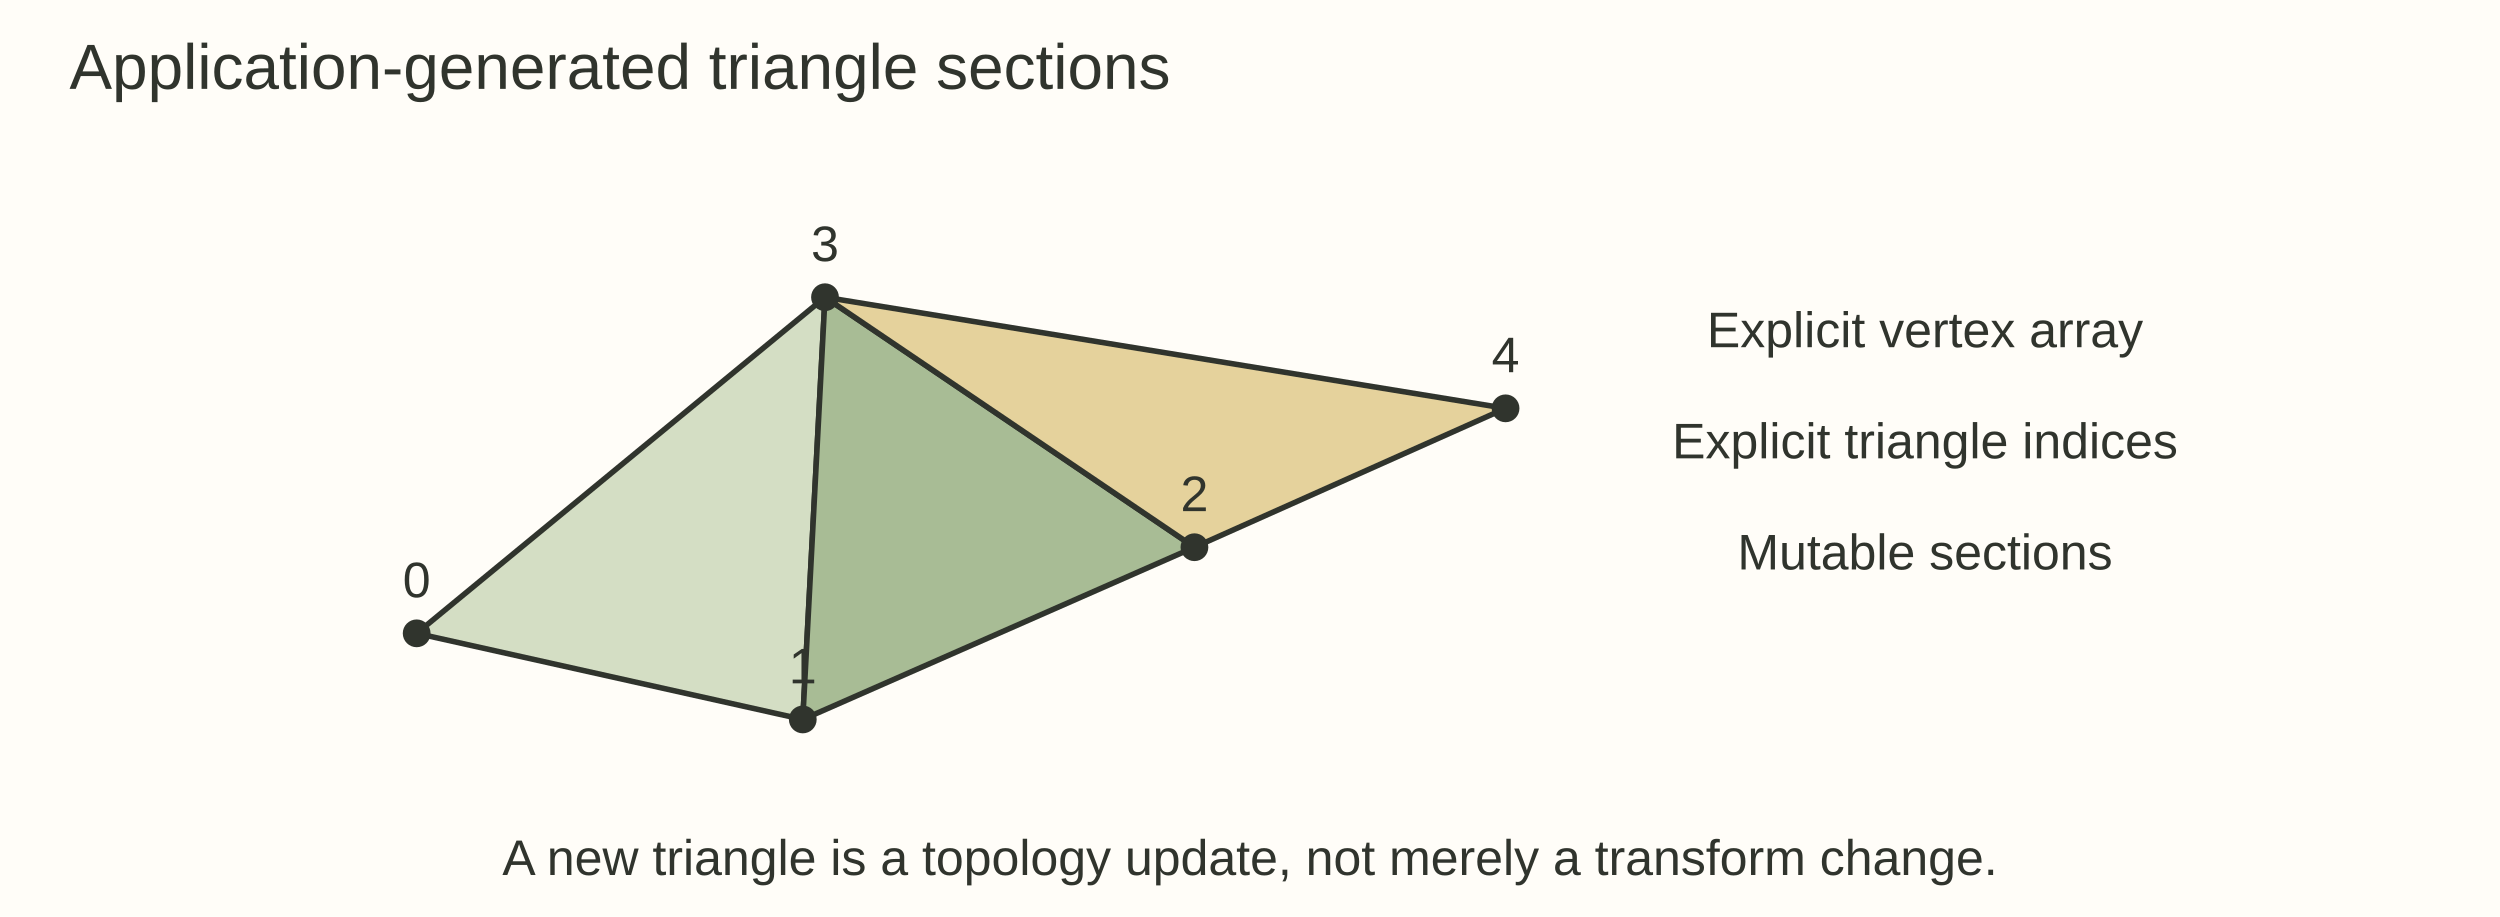
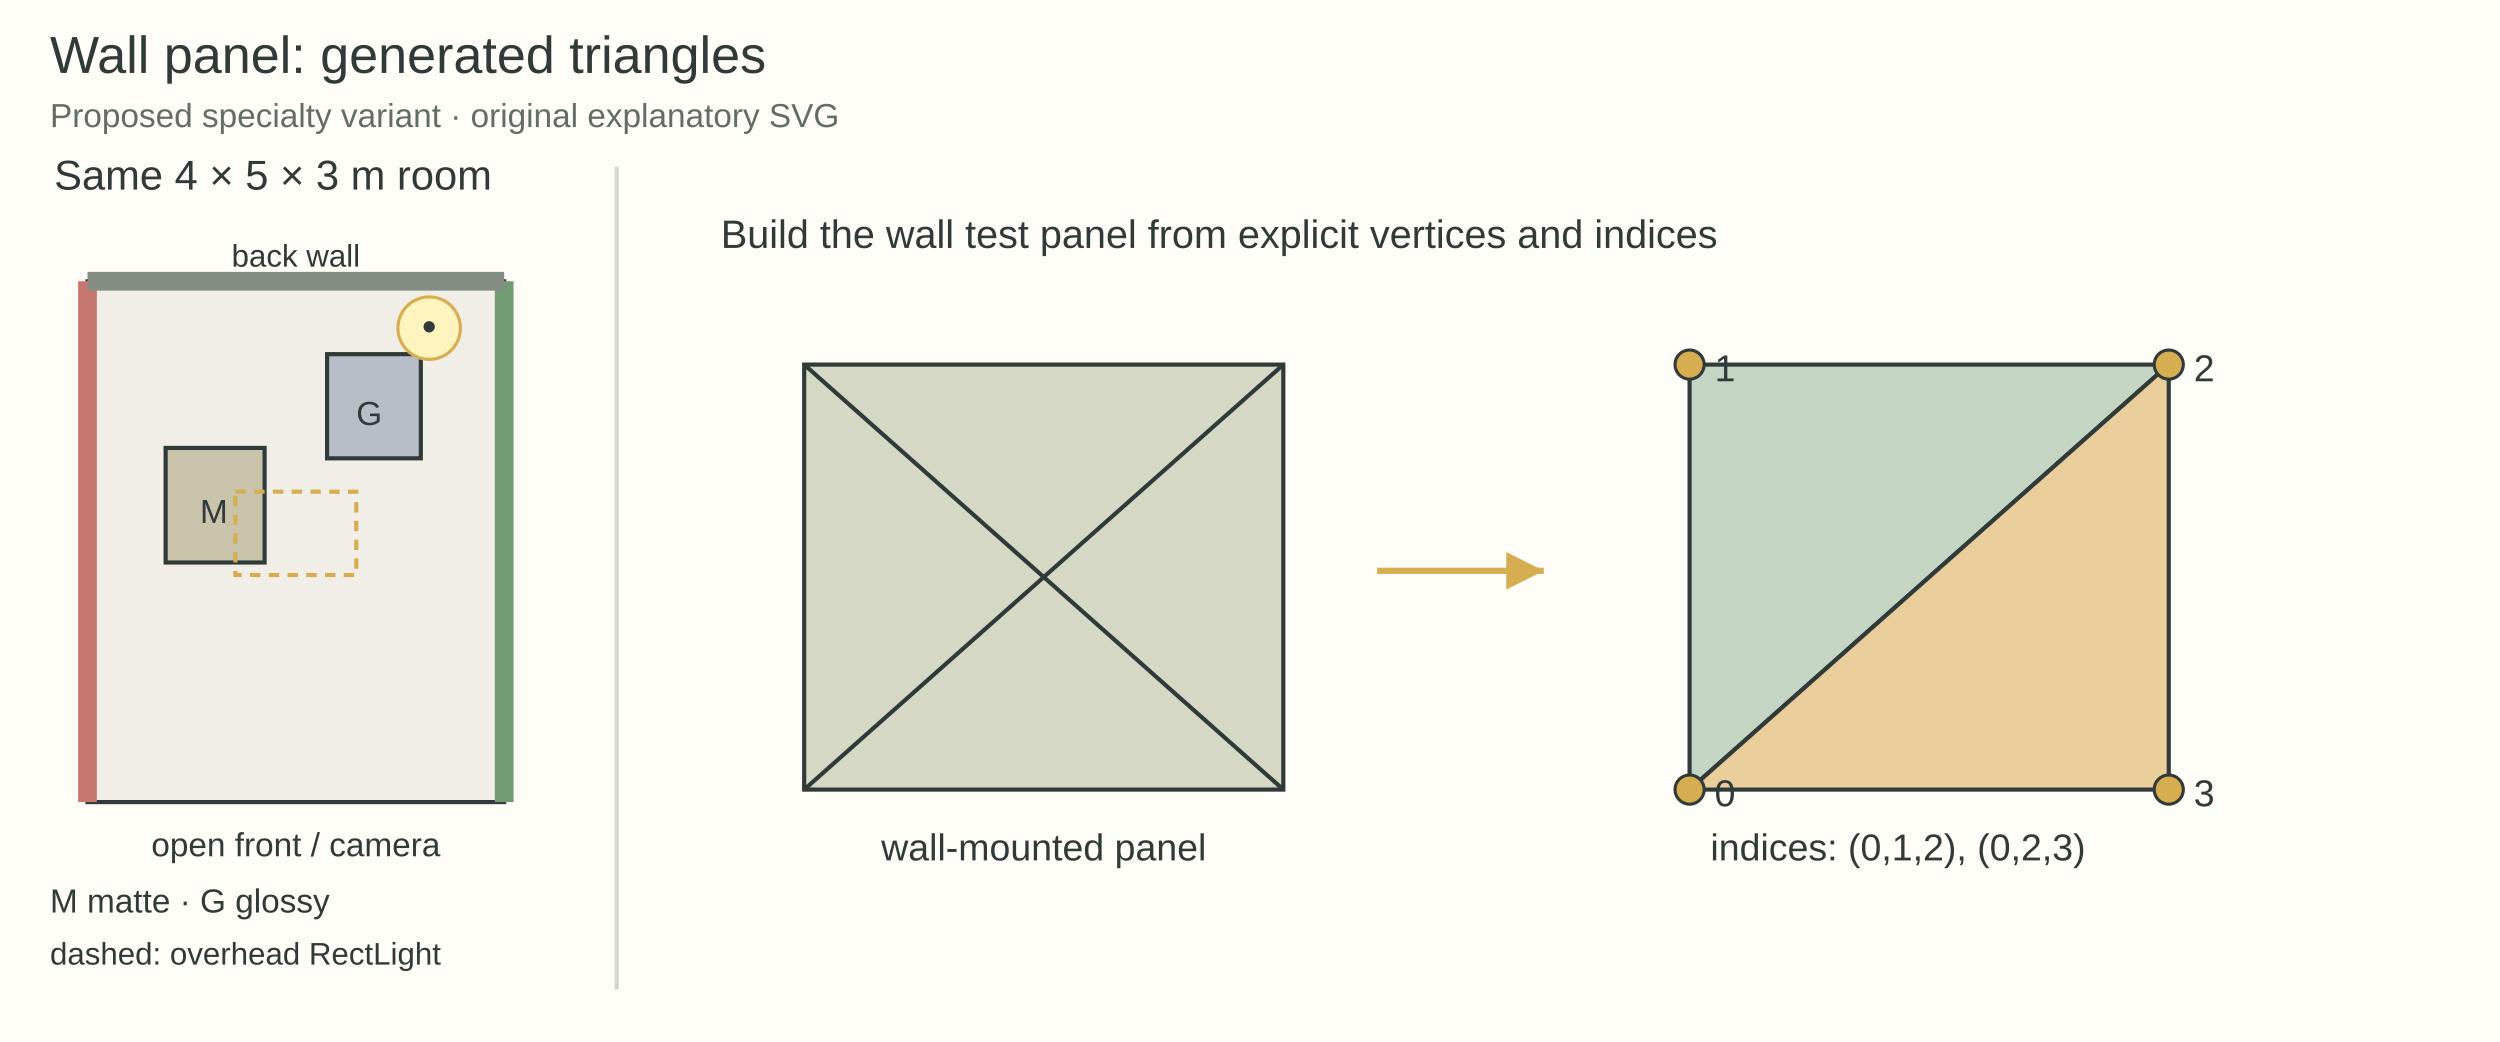
- <svg xmlns="http://www.w3.org/2000/svg" viewBox="0 0 900 330" role="img" aria-labelledby="title desc">
+ <svg xmlns="http://www.w3.org/2000/svg" viewBox="0 0 1200 500" role="img" aria-labelledby="title desc">
  <defs>
+     <marker id="arrow" markerWidth="8" markerHeight="8" refX="6" refY="3" orient="auto">
+       <path d="M0 0 L6 3 L0 6 Z" fill="#d6ad51" />
+     </marker>
    <radialGradient id="smoke">
-       <stop stop-color="#788879" stop-opacity=".65" />
-       <stop offset="1" stop-color="#aab6a3" stop-opacity="0" />
-     </radialGradient>
-     <radialGradient id="fire">
-       <stop stop-color="#ffe9a1" />
-       <stop offset=".5" stop-color="#df943f" stop-opacity=".85" />
-       <stop offset="1" stop-color="#df943f" stop-opacity="0" />
+       <stop stop-color="#748782" stop-opacity=".8" />
+       <stop offset="1" stop-color="#748782" stop-opacity="0" />
    </radialGradient>
  </defs>
-   <rect width="900" height="330" fill="#fffdf8" />
+   <rect width="1200" height="500" fill="#fffdf8" />
  <g font-family="Arial,sans-serif">
-     <text x="25" y="32" font-size="23" text-anchor="start" fill="#30342d">Application-generated triangle sections</text>
-     <polygon points="150,228 289,259 297,107" fill="#d4dec4" stroke="#30342d" stroke-width="2" />
-     <polygon points="289,259 430,197 297,107" fill="#a8bc95" stroke="#30342d" stroke-width="2" />
-     <polygon points="430,197 542,147 297,107" fill="#e5d29c" stroke="#30342d" stroke-width="2" />
-     <circle cx="150" cy="228" r="5" fill="#30342d" stroke="none" opacity="1" />
-     <text x="150" y="215" font-size="18" text-anchor="middle" fill="#30342d">0</text>
-     <circle cx="289" cy="259" r="5" fill="#30342d" stroke="none" opacity="1" />
-     <text x="289" y="246" font-size="18" text-anchor="middle" fill="#30342d">1</text>
-     <circle cx="430" cy="197" r="5" fill="#30342d" stroke="none" opacity="1" />
-     <text x="430" y="184" font-size="18" text-anchor="middle" fill="#30342d">2</text>
-     <circle cx="297" cy="107" r="5" fill="#30342d" stroke="none" opacity="1" />
-     <text x="297" y="94" font-size="18" text-anchor="middle" fill="#30342d">3</text>
-     <circle cx="542" cy="147" r="5" fill="#30342d" stroke="none" opacity="1" />
-     <text x="542" y="134" font-size="18" text-anchor="middle" fill="#30342d">4</text>
-     <text x="693" y="125" font-size="18" text-anchor="middle" fill="#30342d">Explicit vertex array</text>
-     <text x="693" y="165" font-size="18" text-anchor="middle" fill="#30342d">Explicit triangle indices</text>
-     <text x="693" y="205" font-size="18" text-anchor="middle" fill="#30342d">Mutable sections</text>
-     <text x="450" y="315" font-size="18" text-anchor="middle" fill="#30342d">A new triangle is a topology update, not merely a transform change.</text>
+     <text x="24" y="35" font-size="25" fill="#303a38" text-anchor="start">Wall panel: generated triangles</text>
+     <text x="24" y="61" font-size="16" fill="#626d65" text-anchor="start">Proposed specialty variant · original explanatory SVG</text>
+     <line x1="296" y1="80" x2="296" y2="475" stroke="#d2d8ce" stroke-width="2" />
+     <text x="26" y="91" font-size="20" fill="#303a38" text-anchor="start">Same 4 × 5 × 3 m room</text>
+     <rect x="42" y="135" width="200" height="250" fill="#f0eee6" stroke="#303a38" stroke-width="2" />
+     <line x1="42" y1="135" x2="42" y2="385" stroke="#c67770" stroke-width="9" />
+     <line x1="242" y1="135" x2="242" y2="385" stroke="#729b74" stroke-width="9" />
+     <line x1="42" y1="135" x2="242" y2="135" stroke="#858c84" stroke-width="9" />
+     <rect x="79.5" y="215.0" width="47.5" height="55" fill="#c9c3ac" stroke="#303a38" stroke-width="2" />
+     <rect x="157.0" y="170.0" width="45.0" height="50" fill="#b7bec7" stroke="#303a38" stroke-width="2" />
+     <text x="96" y="251" font-size="16" fill="#303a38" text-anchor="start">M</text>
+     <text x="171" y="204" font-size="16" fill="#303a38" text-anchor="start">G</text>
+     <rect x="113" y="236" width="58" height="40" fill="none" stroke="#d6ad51" stroke-width="2" stroke-dasharray="5 4" />
+     <text x="142" y="128" font-size="15" fill="#303a38" text-anchor="middle">back wall</text>
+     <text x="142" y="411" font-size="16" fill="#303a38" text-anchor="middle">open front / camera</text>
+     <text x="24" y="438" font-size="16" fill="#303a38" text-anchor="start">M matte  ·  G glossy</text>
+     <text x="24" y="463" font-size="15" fill="#303a38" text-anchor="start">dashed: overhead RectLight</text>
+     <circle cx="206.00" cy="157.50" r="15" fill="#fff3be" stroke="#d6ad51" stroke-width="1.5" />
+     <text x="206.0" y="163.5" font-size="20" fill="#303a38" text-anchor="middle">•</text>
+     <g transform="translate(321 84) scale(1)">
+       <text x="25" y="35" font-size="19" fill="#303a38" text-anchor="start">Build the wall test panel from explicit vertices and indices</text>
+       <rect x="65" y="91" width="230" height="204" fill="#d4d8c4" stroke="#303a38" stroke-width="2" />
+       <line x1="65" y1="91" x2="295" y2="295" stroke="#303a38" stroke-width="2" />
+       <line x1="65" y1="295" x2="295" y2="91" stroke="#303a38" stroke-width="2" />
+       <text x="180" y="329" font-size="18" fill="#303a38" text-anchor="middle">wall-mounted panel</text>
+       <line x1="340" y1="190" x2="420" y2="190" stroke="#d6ad51" stroke-width="3" marker-end="url(#arrow)" />
+       <polygon points="490,295 490,91 720,91" fill="#c5d5c4" stroke="#303a38" stroke-width="2" />
+       <polygon points="490,295 720,91 720,295" fill="#e9cd9b" stroke="#303a38" stroke-width="2" />
+       <circle cx="490.00" cy="295.00" r="7" fill="#d6ad51" stroke="#303a38" stroke-width="1.5" />
+       <text x="502" y="303" font-size="18" fill="#303a38" text-anchor="start">0</text>
+       <circle cx="490.00" cy="91.00" r="7" fill="#d6ad51" stroke="#303a38" stroke-width="1.5" />
+       <text x="502" y="99" font-size="18" fill="#303a38" text-anchor="start">1</text>
+       <circle cx="720.00" cy="91.00" r="7" fill="#d6ad51" stroke="#303a38" stroke-width="1.5" />
+       <text x="732" y="99" font-size="18" fill="#303a38" text-anchor="start">2</text>
+       <circle cx="720.00" cy="295.00" r="7" fill="#d6ad51" stroke="#303a38" stroke-width="1.5" />
+       <text x="732" y="303" font-size="18" fill="#303a38" text-anchor="start">3</text>
+       <text x="500" y="329" font-size="18" fill="#303a38" text-anchor="start">indices: (0,1,2), (0,2,3)</text>
+     </g>
  </g>
</svg>
